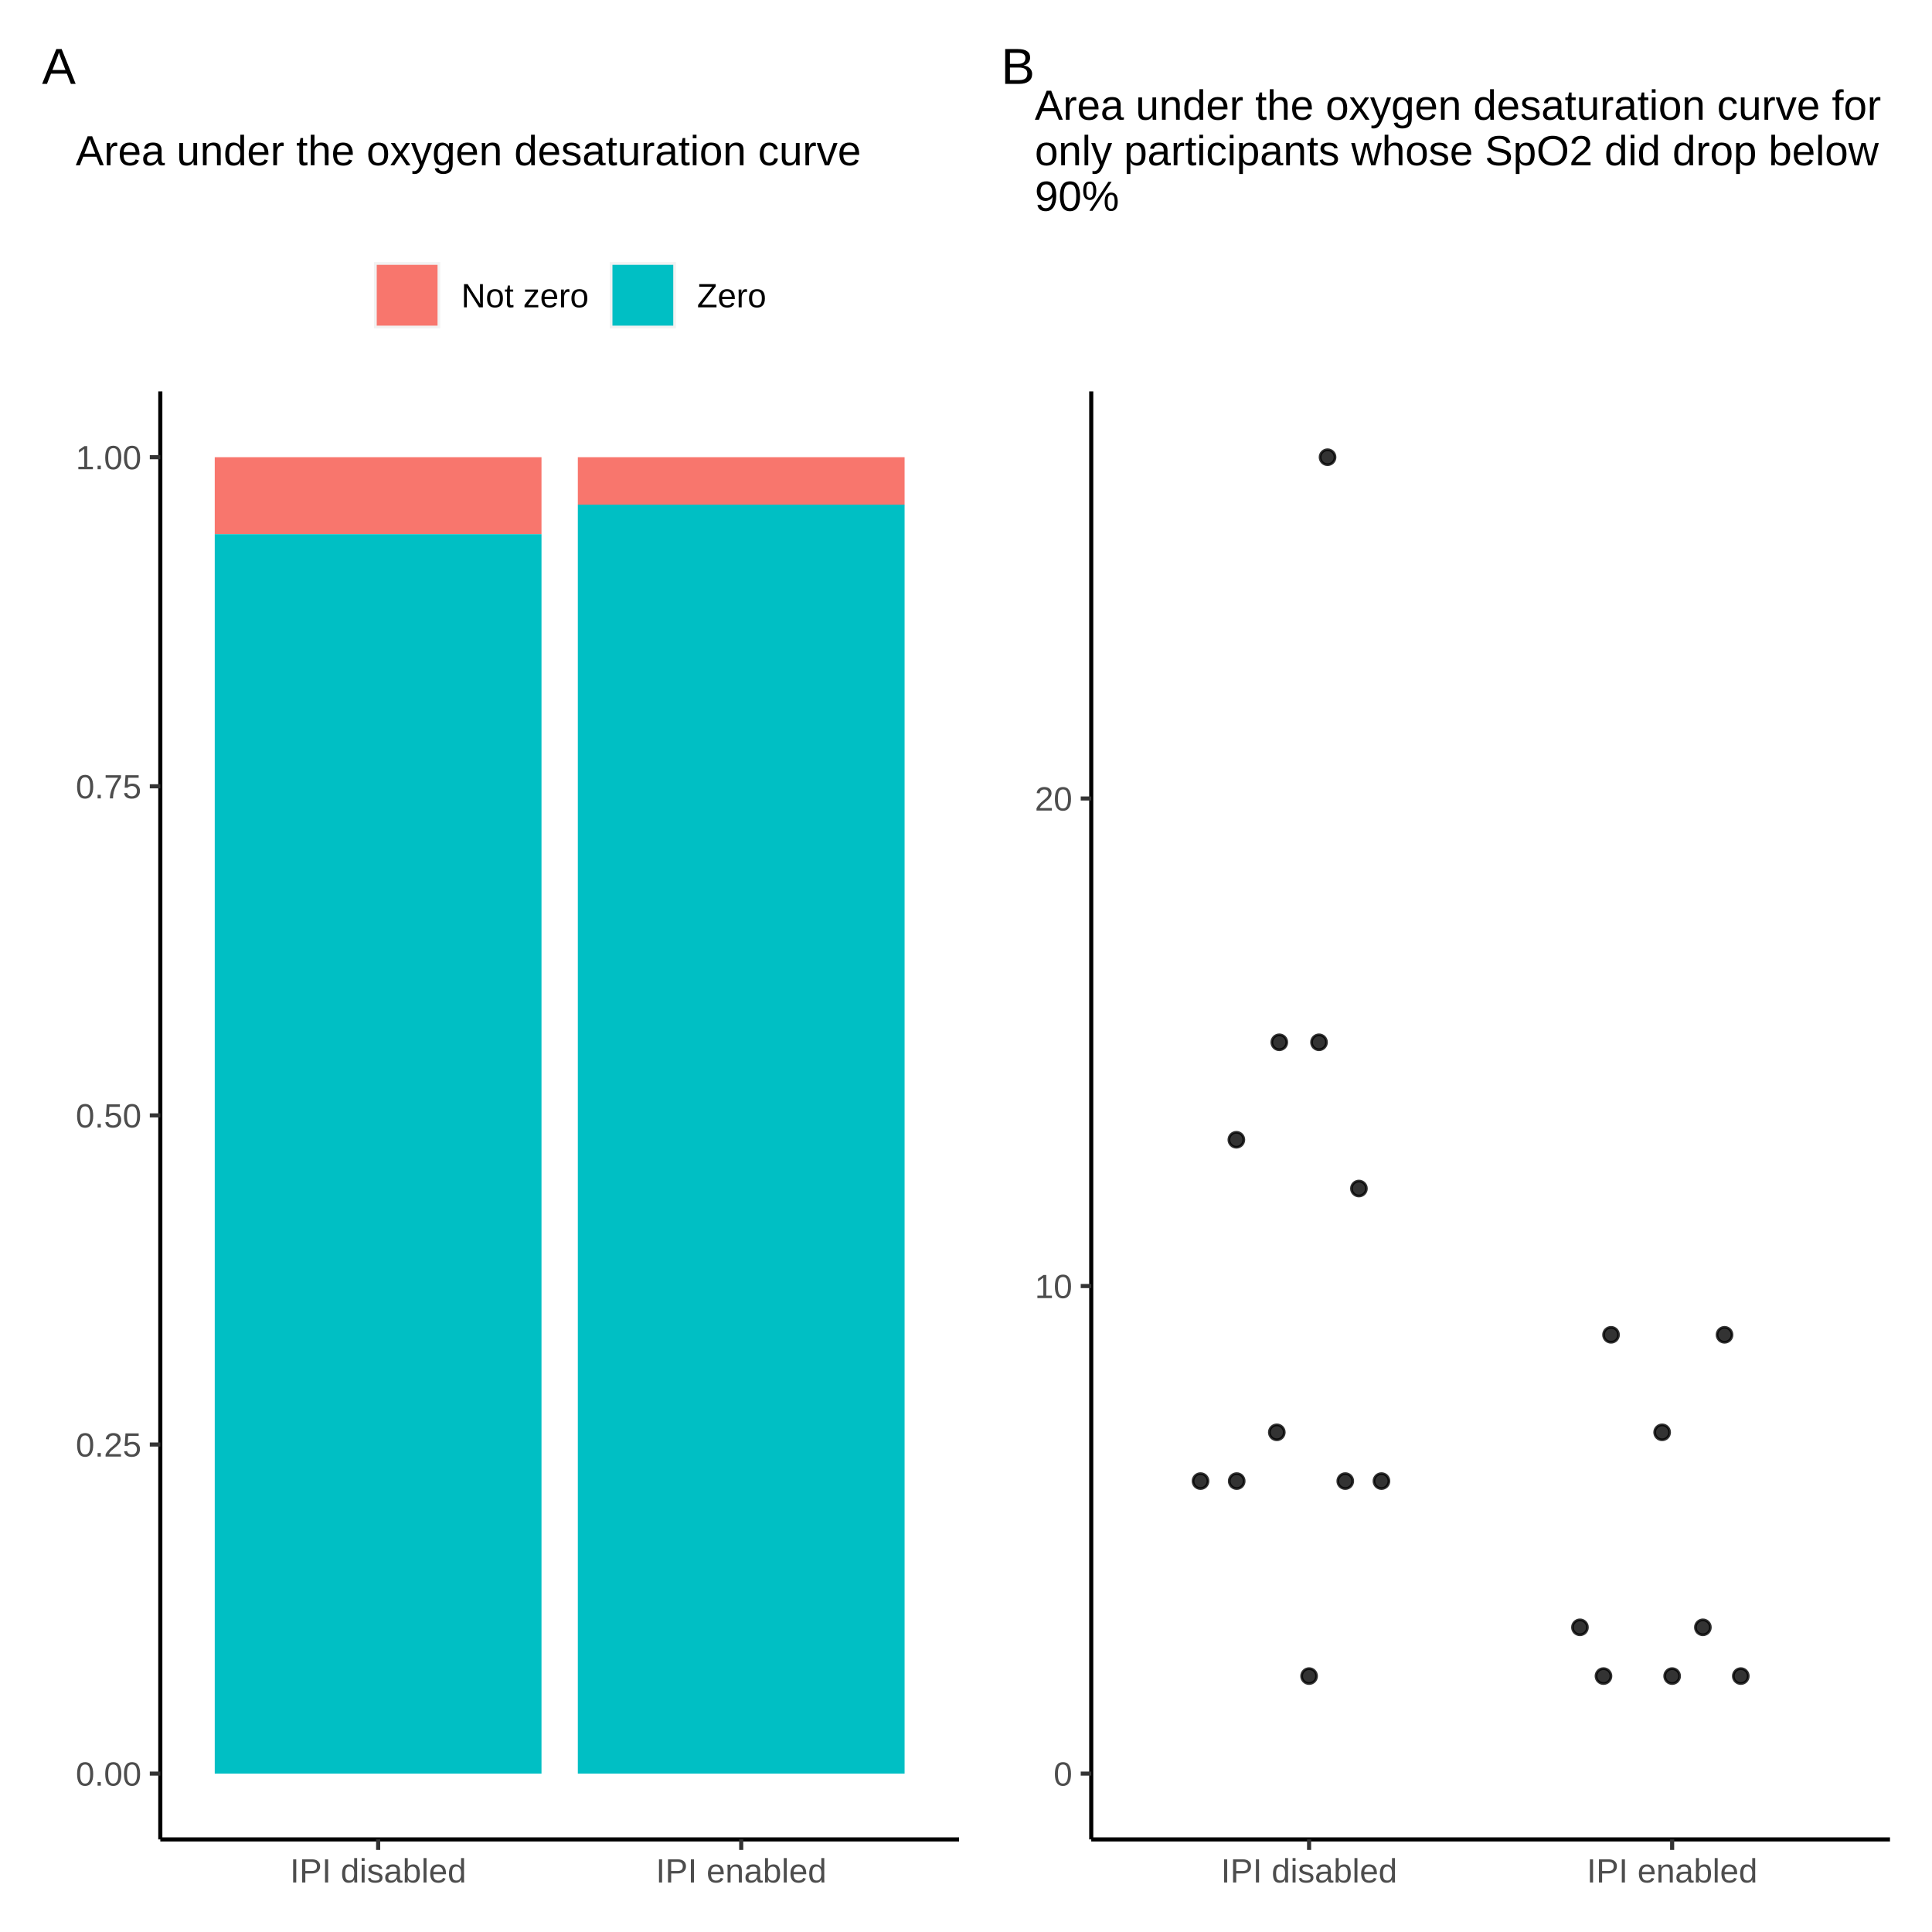
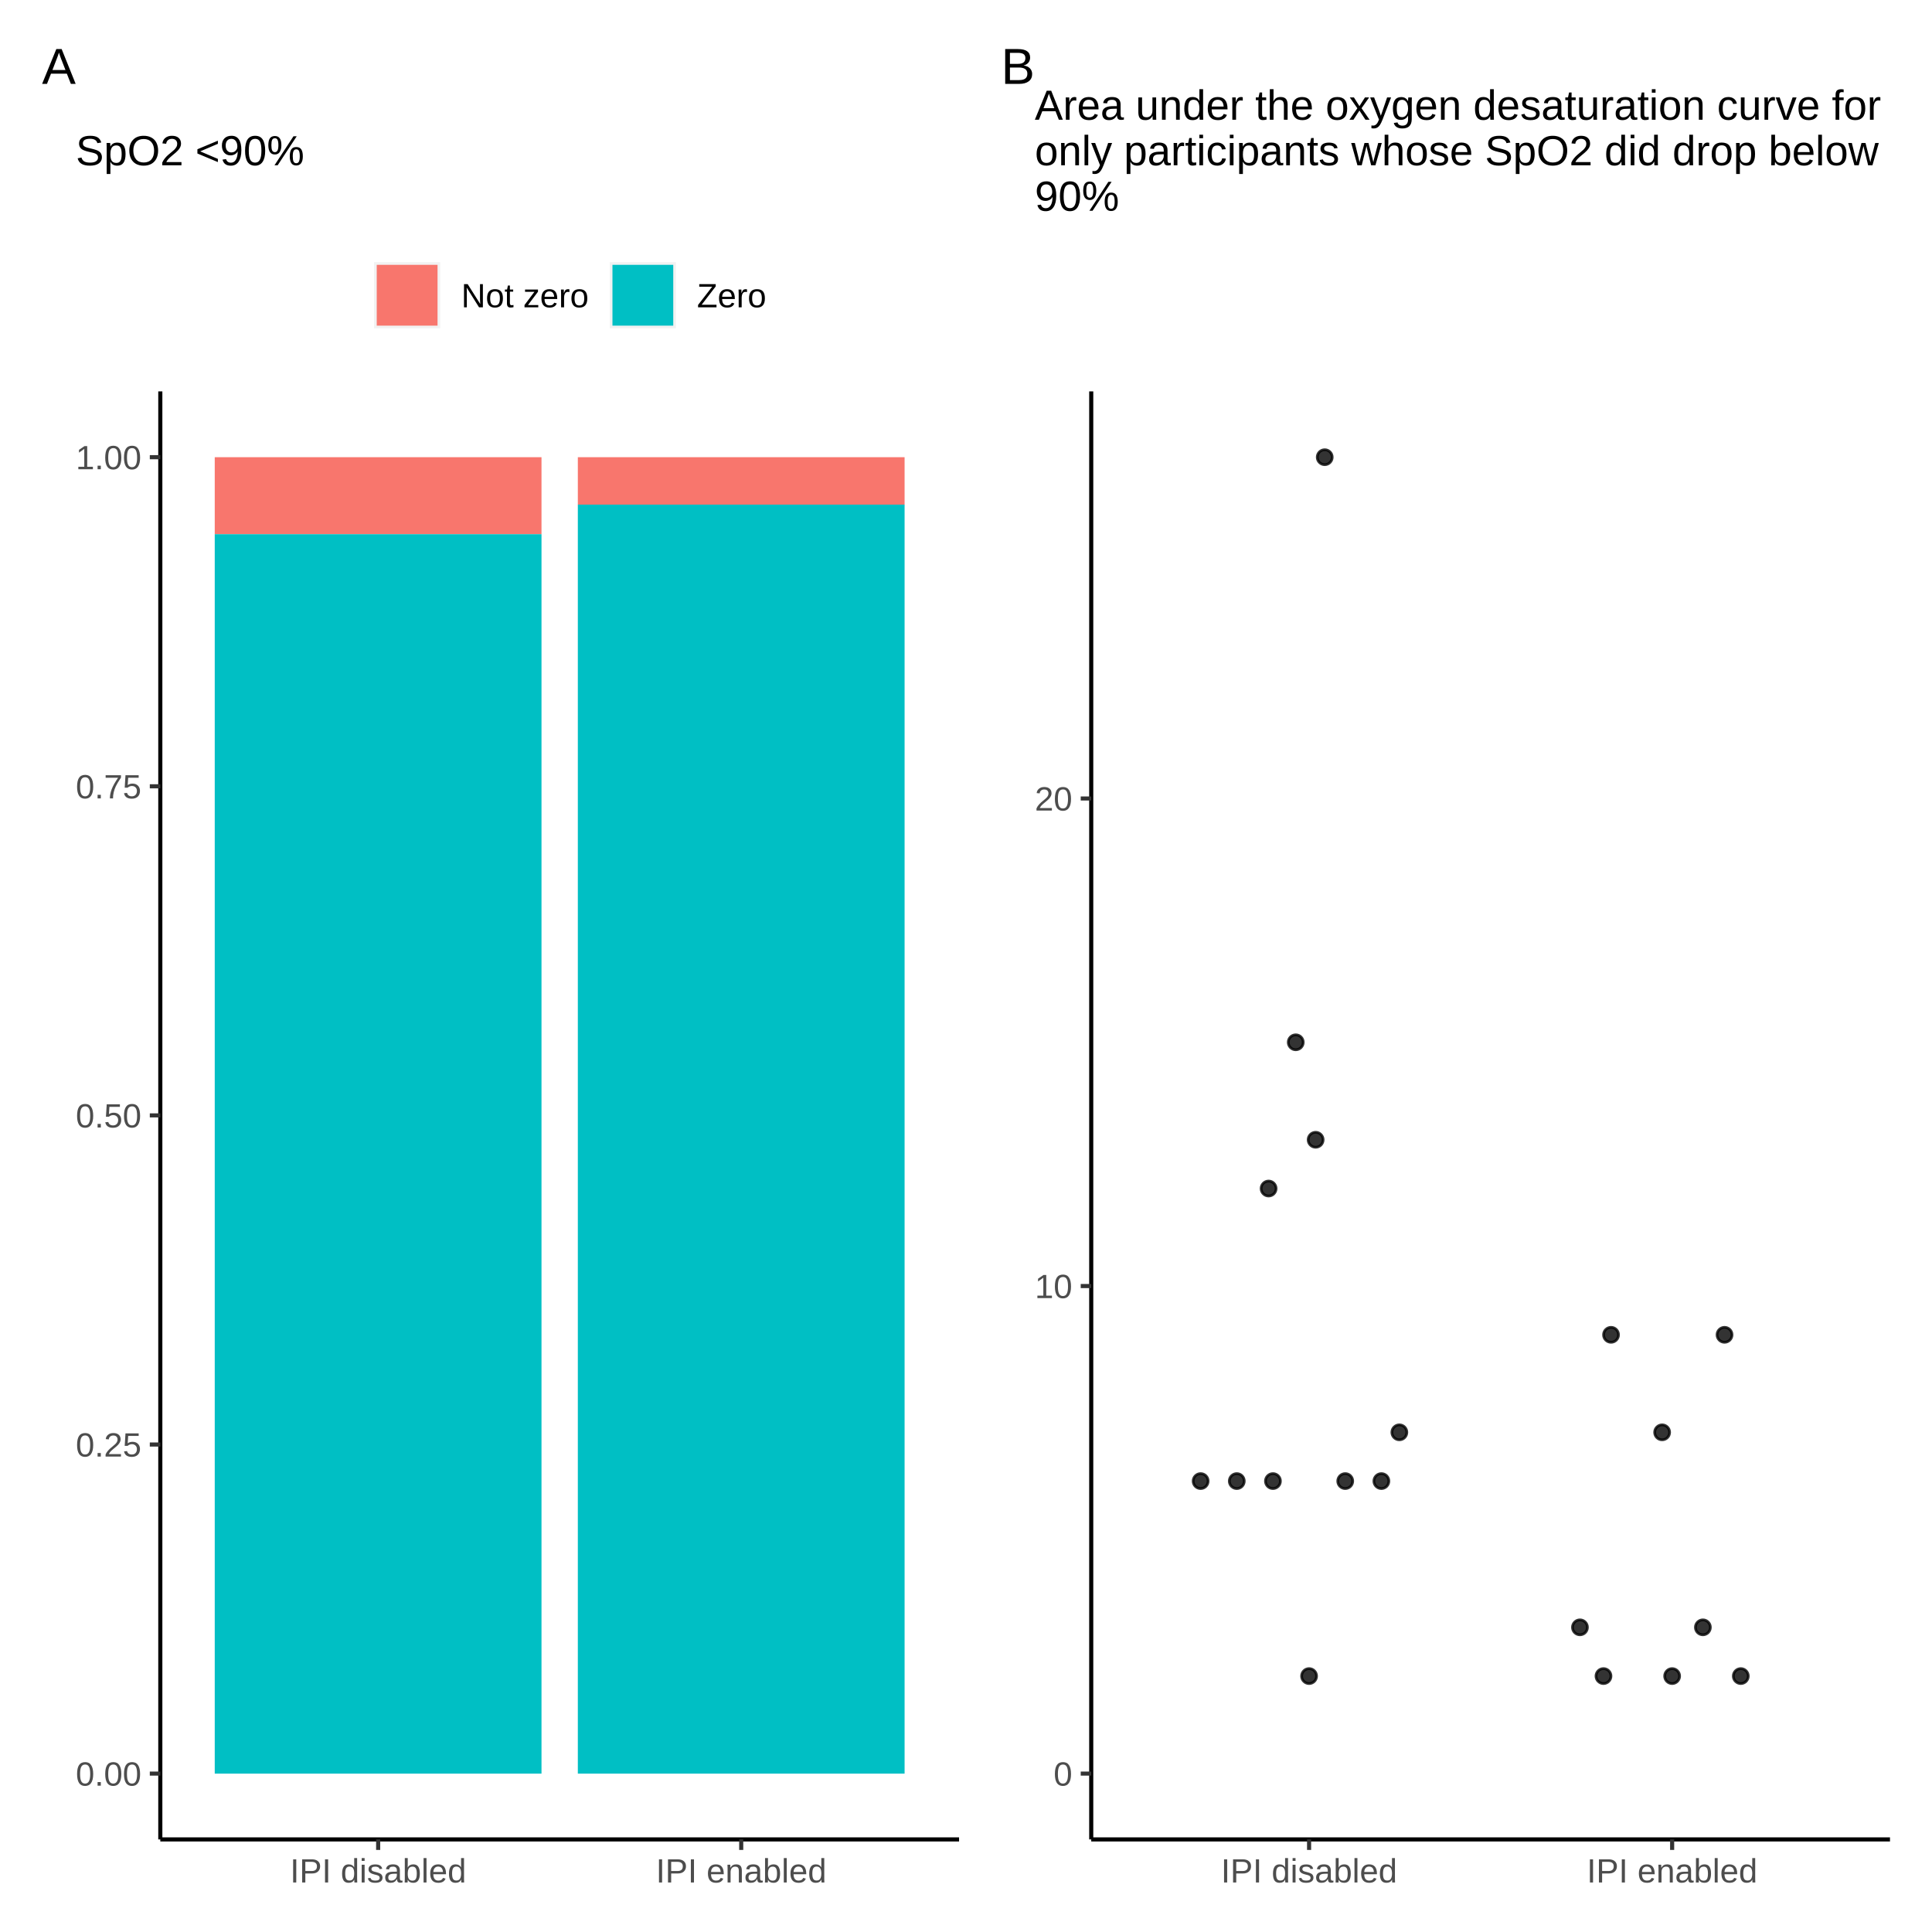
<svg xmlns="http://www.w3.org/2000/svg" class="svglite" width="504.00pt" height="504.00pt" viewBox="0 0 504.00 504.00">
  <defs>
    <style type="text/css">
    .svglite line, .svglite polyline, .svglite polygon, .svglite path, .svglite rect, .svglite circle {
      fill: none;
      stroke: #000000;
      stroke-linecap: round;
      stroke-linejoin: round;
      stroke-miterlimit: 10.00;
    }
    .svglite text {
      white-space: pre;
    }
  </style>
  </defs>
  <rect width="100%" height="100%" style="stroke: none; fill: #FFFFFF;" />
  <defs>
    <clipPath id="cpMC4wMHw1MDQuMDB8MC4wMHw1MDQuMDA=">
      <rect x="0.00" y="0.00" width="504.00" height="504.00" />
    </clipPath>
  </defs>
  <g clip-path="url(#cpMC4wMHw1MDQuMDB8MC4wMHw1MDQuMDA=)">
    <rect x="0.00" y="0.00" width="504.00" height="504.00" style="stroke-width: 1.07; stroke: #FFFFFF; fill: #FFFFFF;" />
  </g>
  <defs>
    <clipPath id="cpNS40OHwyNTUuNjd8NS40OHw0OTguNTI=">
      <rect x="5.48" y="5.48" width="250.19" height="493.04" />
    </clipPath>
  </defs>
  <g clip-path="url(#cpNS40OHwyNTUuNjd8NS40OHw0OTguNTI=)">
    <rect x="5.48" y="5.48" width="250.19" height="493.04" style="stroke-width: 1.07; stroke: #FFFFFF; fill: #FFFFFF;" />
  </g>
  <g clip-path="url(#cpMC4wMHw1MDQuMDB8MC4wMHw1MDQuMDA=)">
</g>
  <defs>
    <clipPath id="cpNDEuODJ8MjUwLjE5fDEwMi4xMHw0NzkuODU=">
      <rect x="41.82" y="102.10" width="208.37" height="377.75" />
    </clipPath>
  </defs>
  <g clip-path="url(#cpNDEuODJ8MjUwLjE5fDEwMi4xMHw0NzkuODU=)">
    <polyline points="41.82,419.75 250.19,419.75 " style="stroke-width: 0.53; stroke: #FFFFFF; stroke-linecap: butt;" />
    <polyline points="41.82,333.90 250.19,333.90 " style="stroke-width: 0.53; stroke: #FFFFFF; stroke-linecap: butt;" />
    <polyline points="41.82,248.05 250.19,248.05 " style="stroke-width: 0.53; stroke: #FFFFFF; stroke-linecap: butt;" />
    <polyline points="41.82,162.19 250.19,162.19 " style="stroke-width: 0.53; stroke: #FFFFFF; stroke-linecap: butt;" />
    <polyline points="41.82,462.68 250.19,462.68 " style="stroke-width: 1.07; stroke: #FFFFFF; stroke-linecap: butt;" />
    <polyline points="41.82,376.83 250.19,376.83 " style="stroke-width: 1.07; stroke: #FFFFFF; stroke-linecap: butt;" />
    <polyline points="41.82,290.97 250.19,290.97 " style="stroke-width: 1.07; stroke: #FFFFFF; stroke-linecap: butt;" />
    <polyline points="41.82,205.12 250.19,205.12 " style="stroke-width: 1.07; stroke: #FFFFFF; stroke-linecap: butt;" />
    <polyline points="41.82,119.27 250.19,119.27 " style="stroke-width: 1.07; stroke: #FFFFFF; stroke-linecap: butt;" />
    <polyline points="98.65,479.85 98.65,102.10 " style="stroke-width: 1.07; stroke: #FFFFFF; stroke-linecap: butt;" />
    <polyline points="193.36,479.85 193.36,102.10 " style="stroke-width: 1.07; stroke: #FFFFFF; stroke-linecap: butt;" />
    <rect x="56.02" y="119.27" width="85.24" height="20.09" style="stroke-width: 1.07; stroke: none; stroke-linecap: butt; stroke-linejoin: miter; fill: #F8766D;" />
    <rect x="56.02" y="139.36" width="85.24" height="323.32" style="stroke-width: 1.07; stroke: none; stroke-linecap: butt; stroke-linejoin: miter; fill: #00BFC4;" />
    <rect x="150.74" y="119.27" width="85.24" height="12.38" style="stroke-width: 1.07; stroke: none; stroke-linecap: butt; stroke-linejoin: miter; fill: #F8766D;" />
    <rect x="150.74" y="131.64" width="85.24" height="331.04" style="stroke-width: 1.07; stroke: none; stroke-linecap: butt; stroke-linejoin: miter; fill: #00BFC4;" />
  </g>
  <g clip-path="url(#cpMC4wMHw1MDQuMDB8MC4wMHw1MDQuMDA=)">
    <polyline points="41.82,479.85 41.82,102.10 " style="stroke-width: 1.07; stroke-linecap: butt;" />
    <text x="36.89" y="465.83" text-anchor="end" style="font-size: 8.80px;fill: #4D4D4D; font-family: &quot;Arial&quot;;" textLength="17.13px" lengthAdjust="spacingAndGlyphs">0.00</text>
    <text x="36.89" y="379.98" text-anchor="end" style="font-size: 8.80px;fill: #4D4D4D; font-family: &quot;Arial&quot;;" textLength="17.13px" lengthAdjust="spacingAndGlyphs">0.25</text>
    <text x="36.89" y="294.13" text-anchor="end" style="font-size: 8.80px;fill: #4D4D4D; font-family: &quot;Arial&quot;;" textLength="17.13px" lengthAdjust="spacingAndGlyphs">0.50</text>
    <text x="36.89" y="208.28" text-anchor="end" style="font-size: 8.80px;fill: #4D4D4D; font-family: &quot;Arial&quot;;" textLength="17.13px" lengthAdjust="spacingAndGlyphs">0.75</text>
    <text x="36.89" y="122.42" text-anchor="end" style="font-size: 8.80px;fill: #4D4D4D; font-family: &quot;Arial&quot;;" textLength="17.13px" lengthAdjust="spacingAndGlyphs">1.00</text>
    <polyline points="39.08,462.68 41.82,462.68 " style="stroke-width: 1.07; stroke: #333333; stroke-linecap: butt;" />
    <polyline points="39.08,376.83 41.82,376.83 " style="stroke-width: 1.07; stroke: #333333; stroke-linecap: butt;" />
    <polyline points="39.08,290.97 41.82,290.97 " style="stroke-width: 1.07; stroke: #333333; stroke-linecap: butt;" />
    <polyline points="39.08,205.12 41.82,205.12 " style="stroke-width: 1.07; stroke: #333333; stroke-linecap: butt;" />
    <polyline points="39.08,119.27 41.82,119.27 " style="stroke-width: 1.07; stroke: #333333; stroke-linecap: butt;" />
    <polyline points="41.82,479.85 250.19,479.85 " style="stroke-width: 1.07; stroke-linecap: butt;" />
    <polyline points="98.65,482.59 98.65,479.85 " style="stroke-width: 1.07; stroke: #333333; stroke-linecap: butt;" />
    <polyline points="193.36,482.59 193.36,479.85 " style="stroke-width: 1.07; stroke: #333333; stroke-linecap: butt;" />
    <text x="98.65" y="491.09" text-anchor="middle" style="font-size: 8.80px;fill: #4D4D4D; font-family: &quot;Arial&quot;;" textLength="45.97px" lengthAdjust="spacingAndGlyphs">IPI disabled</text>
    <text x="193.36" y="491.09" text-anchor="middle" style="font-size: 8.80px;fill: #4D4D4D; font-family: &quot;Arial&quot;;" textLength="44.52px" lengthAdjust="spacingAndGlyphs">IPI enabled</text>
    <rect x="86.61" y="62.90" width="118.78" height="28.24" style="stroke-width: 1.07; stroke: none; fill: #FFFFFF;" />
    <rect x="97.57" y="68.38" width="17.28" height="17.28" style="stroke-width: 1.07; stroke: none; fill: #F2F2F2;" />
    <rect x="98.28" y="69.09" width="15.86" height="15.86" style="stroke-width: 1.07; stroke: none; stroke-linecap: butt; stroke-linejoin: miter; fill: #F8766D;" />
    <rect x="159.06" y="68.38" width="17.28" height="17.28" style="stroke-width: 1.07; stroke: none; fill: #F2F2F2;" />
    <rect x="159.77" y="69.09" width="15.86" height="15.86" style="stroke-width: 1.07; stroke: none; stroke-linecap: butt; stroke-linejoin: miter; fill: #00BFC4;" />
    <text x="120.33" y="80.17" style="font-size: 8.80px; font-family: &quot;Arial&quot;;" textLength="33.25px" lengthAdjust="spacingAndGlyphs">Not zero</text>
    <text x="181.82" y="80.17" style="font-size: 8.80px; font-family: &quot;Arial&quot;;" textLength="18.09px" lengthAdjust="spacingAndGlyphs">Zero</text>
-     <text x="19.76" y="43.11" style="font-size: 11.00px; font-family: &quot;Arial&quot;;" textLength="204.88px" lengthAdjust="spacingAndGlyphs">Area under the oxygen desaturation curve</text>
+     <text x="19.76" y="43.11" style="font-size: 11.00px; font-family: &quot;Arial&quot;;" textLength="59.62px" lengthAdjust="spacingAndGlyphs">SpO2 &lt;90%</text>
    <text x="15.36" y="21.88" text-anchor="middle" style="font-size: 13.20px; font-family: &quot;Arial&quot;;" textLength="8.80px" lengthAdjust="spacingAndGlyphs">A</text>
  </g>
  <defs>
    <clipPath id="cpMjU1LjY3fDQ5OC41Mnw1LjQ4fDQ5OC41Mg==">
      <rect x="255.67" y="5.48" width="242.85" height="493.04" />
    </clipPath>
  </defs>
  <g clip-path="url(#cpMjU1LjY3fDQ5OC41Mnw1LjQ4fDQ5OC41Mg==)">
    <rect x="255.67" y="5.48" width="242.85" height="493.04" style="stroke-width: 1.07; stroke: #FFFFFF; fill: #FFFFFF;" />
  </g>
  <g clip-path="url(#cpMC4wMHw1MDQuMDB8MC4wMHw1MDQuMDA=)">
</g>
  <defs>
    <clipPath id="cpMjg0LjY3fDQ5My4wNHwxMDIuMTB8NDc5Ljg1">
      <rect x="284.67" y="102.10" width="208.37" height="377.75" />
    </clipPath>
  </defs>
  <g clip-path="url(#cpMjg0LjY3fDQ5My4wNHwxMDIuMTB8NDc5Ljg1)">
    <polyline points="284.67,399.09 493.04,399.09 " style="stroke-width: 0.53; stroke: #FFFFFF; stroke-linecap: butt;" />
    <polyline points="284.67,271.90 493.04,271.90 " style="stroke-width: 0.53; stroke: #FFFFFF; stroke-linecap: butt;" />
    <polyline points="284.67,144.71 493.04,144.71 " style="stroke-width: 0.53; stroke: #FFFFFF; stroke-linecap: butt;" />
    <polyline points="284.67,462.68 493.04,462.68 " style="stroke-width: 1.07; stroke: #FFFFFF; stroke-linecap: butt;" />
    <polyline points="284.67,335.49 493.04,335.49 " style="stroke-width: 1.07; stroke: #FFFFFF; stroke-linecap: butt;" />
    <polyline points="284.67,208.30 493.04,208.30 " style="stroke-width: 1.07; stroke: #FFFFFF; stroke-linecap: butt;" />
    <polyline points="341.50,479.85 341.50,102.10 " style="stroke-width: 1.07; stroke: #FFFFFF; stroke-linecap: butt;" />
    <polyline points="436.21,479.85 436.21,102.10 " style="stroke-width: 1.07; stroke: #FFFFFF; stroke-linecap: butt;" />
-     <circle cx="354.50" cy="310.05" r="1.95" style="stroke-width: 0.71; stroke: #000000; stroke-opacity: 0.80; fill: #000000; fill-opacity: 0.80;" />
-     <circle cx="322.62" cy="386.37" r="1.95" style="stroke-width: 0.71; stroke: #000000; stroke-opacity: 0.80; fill: #000000; fill-opacity: 0.80;" />
-     <circle cx="360.38" cy="386.37" r="1.95" style="stroke-width: 0.71; stroke: #000000; stroke-opacity: 0.80; fill: #000000; fill-opacity: 0.80;" />
-     <circle cx="333.08" cy="373.65" r="1.95" style="stroke-width: 0.71; stroke: #000000; stroke-opacity: 0.80; fill: #000000; fill-opacity: 0.80;" />
-     <circle cx="313.18" cy="386.37" r="1.95" style="stroke-width: 0.71; stroke: #000000; stroke-opacity: 0.80; fill: #000000; fill-opacity: 0.80;" />
-     <circle cx="346.32" cy="119.27" r="1.95" style="stroke-width: 0.71; stroke: #000000; stroke-opacity: 0.80; fill: #000000; fill-opacity: 0.80;" />
-     <circle cx="344.09" cy="271.90" r="1.95" style="stroke-width: 0.71; stroke: #000000; stroke-opacity: 0.80; fill: #000000; fill-opacity: 0.80;" />
-     <circle cx="350.94" cy="386.37" r="1.95" style="stroke-width: 0.71; stroke: #000000; stroke-opacity: 0.80; fill: #000000; fill-opacity: 0.80;" />
-     <circle cx="333.73" cy="271.90" r="1.95" style="stroke-width: 0.71; stroke: #000000; stroke-opacity: 0.80; fill: #000000; fill-opacity: 0.80;" />
+     <circle cx="330.94" cy="310.05" r="1.95" style="stroke-width: 0.71; stroke: #000000; stroke-opacity: 0.80; fill: #000000; fill-opacity: 0.80;" />
+     <circle cx="322.64" cy="386.37" r="1.95" style="stroke-width: 0.71; stroke: #000000; stroke-opacity: 0.80; fill: #000000; fill-opacity: 0.80;" />
+     <circle cx="360.36" cy="386.37" r="1.95" style="stroke-width: 0.71; stroke: #000000; stroke-opacity: 0.80; fill: #000000; fill-opacity: 0.80;" />
+     <circle cx="365.05" cy="373.65" r="1.95" style="stroke-width: 0.71; stroke: #000000; stroke-opacity: 0.80; fill: #000000; fill-opacity: 0.80;" />
+     <circle cx="313.21" cy="386.37" r="1.95" style="stroke-width: 0.71; stroke: #000000; stroke-opacity: 0.80; fill: #000000; fill-opacity: 0.80;" />
+     <circle cx="345.58" cy="119.27" r="1.95" style="stroke-width: 0.71; stroke: #000000; stroke-opacity: 0.80; fill: #000000; fill-opacity: 0.80;" />
+     <circle cx="350.93" cy="386.37" r="1.95" style="stroke-width: 0.71; stroke: #000000; stroke-opacity: 0.80; fill: #000000; fill-opacity: 0.80;" />
+     <circle cx="332.07" cy="386.37" r="1.95" style="stroke-width: 0.71; stroke: #000000; stroke-opacity: 0.80; fill: #000000; fill-opacity: 0.80;" />
+     <circle cx="338.02" cy="271.90" r="1.95" style="stroke-width: 0.71; stroke: #000000; stroke-opacity: 0.80; fill: #000000; fill-opacity: 0.80;" />
    <circle cx="341.50" cy="437.24" r="1.95" style="stroke-width: 0.71; stroke: #000000; stroke-opacity: 0.80; fill: #000000; fill-opacity: 0.80;" />
-     <circle cx="322.53" cy="297.33" r="1.95" style="stroke-width: 0.71; stroke: #000000; stroke-opacity: 0.80; fill: #000000; fill-opacity: 0.80;" />
+     <circle cx="343.21" cy="297.33" r="1.95" style="stroke-width: 0.71; stroke: #000000; stroke-opacity: 0.80; fill: #000000; fill-opacity: 0.80;" />
    <circle cx="436.21" cy="437.24" r="1.95" style="stroke-width: 0.71; stroke: #000000; stroke-opacity: 0.80; fill: #000000; fill-opacity: 0.80;" />
    <circle cx="449.88" cy="348.21" r="1.95" style="stroke-width: 0.71; stroke: #000000; stroke-opacity: 0.80; fill: #000000; fill-opacity: 0.80;" />
    <circle cx="418.30" cy="437.24" r="1.95" style="stroke-width: 0.71; stroke: #000000; stroke-opacity: 0.80; fill: #000000; fill-opacity: 0.80;" />
    <circle cx="412.16" cy="424.52" r="1.95" style="stroke-width: 0.71; stroke: #000000; stroke-opacity: 0.80; fill: #000000; fill-opacity: 0.80;" />
    <circle cx="444.23" cy="424.52" r="1.95" style="stroke-width: 0.71; stroke: #000000; stroke-opacity: 0.80; fill: #000000; fill-opacity: 0.80;" />
    <circle cx="433.60" cy="373.65" r="1.95" style="stroke-width: 0.71; stroke: #000000; stroke-opacity: 0.80; fill: #000000; fill-opacity: 0.80;" />
    <circle cx="420.27" cy="348.21" r="1.95" style="stroke-width: 0.71; stroke: #000000; stroke-opacity: 0.80; fill: #000000; fill-opacity: 0.80;" />
    <circle cx="454.12" cy="437.24" r="1.95" style="stroke-width: 0.71; stroke: #000000; stroke-opacity: 0.80; fill: #000000; fill-opacity: 0.80;" />
  </g>
  <g clip-path="url(#cpMC4wMHw1MDQuMDB8MC4wMHw1MDQuMDA=)">
    <polyline points="284.67,479.85 284.67,102.10 " style="stroke-width: 1.07; stroke-linecap: butt;" />
    <text x="279.74" y="465.83" text-anchor="end" style="font-size: 8.80px;fill: #4D4D4D; font-family: &quot;Arial&quot;;" textLength="4.90px" lengthAdjust="spacingAndGlyphs">0</text>
    <text x="279.74" y="338.64" text-anchor="end" style="font-size: 8.80px;fill: #4D4D4D; font-family: &quot;Arial&quot;;" textLength="9.79px" lengthAdjust="spacingAndGlyphs">10</text>
    <text x="279.74" y="211.45" text-anchor="end" style="font-size: 8.80px;fill: #4D4D4D; font-family: &quot;Arial&quot;;" textLength="9.79px" lengthAdjust="spacingAndGlyphs">20</text>
    <polyline points="281.93,462.68 284.67,462.68 " style="stroke-width: 1.07; stroke: #333333; stroke-linecap: butt;" />
    <polyline points="281.93,335.49 284.67,335.49 " style="stroke-width: 1.07; stroke: #333333; stroke-linecap: butt;" />
    <polyline points="281.93,208.30 284.67,208.30 " style="stroke-width: 1.07; stroke: #333333; stroke-linecap: butt;" />
    <polyline points="284.67,479.85 493.04,479.85 " style="stroke-width: 1.07; stroke-linecap: butt;" />
    <polyline points="341.50,482.59 341.50,479.85 " style="stroke-width: 1.07; stroke: #333333; stroke-linecap: butt;" />
    <polyline points="436.21,482.59 436.21,479.85 " style="stroke-width: 1.07; stroke: #333333; stroke-linecap: butt;" />
    <text x="341.50" y="491.09" text-anchor="middle" style="font-size: 8.80px;fill: #4D4D4D; font-family: &quot;Arial&quot;;" textLength="45.97px" lengthAdjust="spacingAndGlyphs">IPI disabled</text>
    <text x="436.21" y="491.09" text-anchor="middle" style="font-size: 8.80px;fill: #4D4D4D; font-family: &quot;Arial&quot;;" textLength="44.52px" lengthAdjust="spacingAndGlyphs">IPI enabled</text>
    <text x="269.95" y="31.23" style="font-size: 11.00px; font-family: &quot;Arial&quot;;" textLength="220.77px" lengthAdjust="spacingAndGlyphs">Area under the oxygen desaturation curve for</text>
    <text x="269.95" y="43.11" style="font-size: 11.00px; font-family: &quot;Arial&quot;;" textLength="220.13px" lengthAdjust="spacingAndGlyphs">only participants whose SpO2 did drop below</text>
    <text x="269.95" y="54.99" style="font-size: 11.00px; font-family: &quot;Arial&quot;;" textLength="22.02px" lengthAdjust="spacingAndGlyphs">90%</text>
    <text x="265.55" y="21.88" text-anchor="middle" style="font-size: 13.20px; font-family: &quot;Arial&quot;;" textLength="8.80px" lengthAdjust="spacingAndGlyphs">B</text>
  </g>
</svg>
